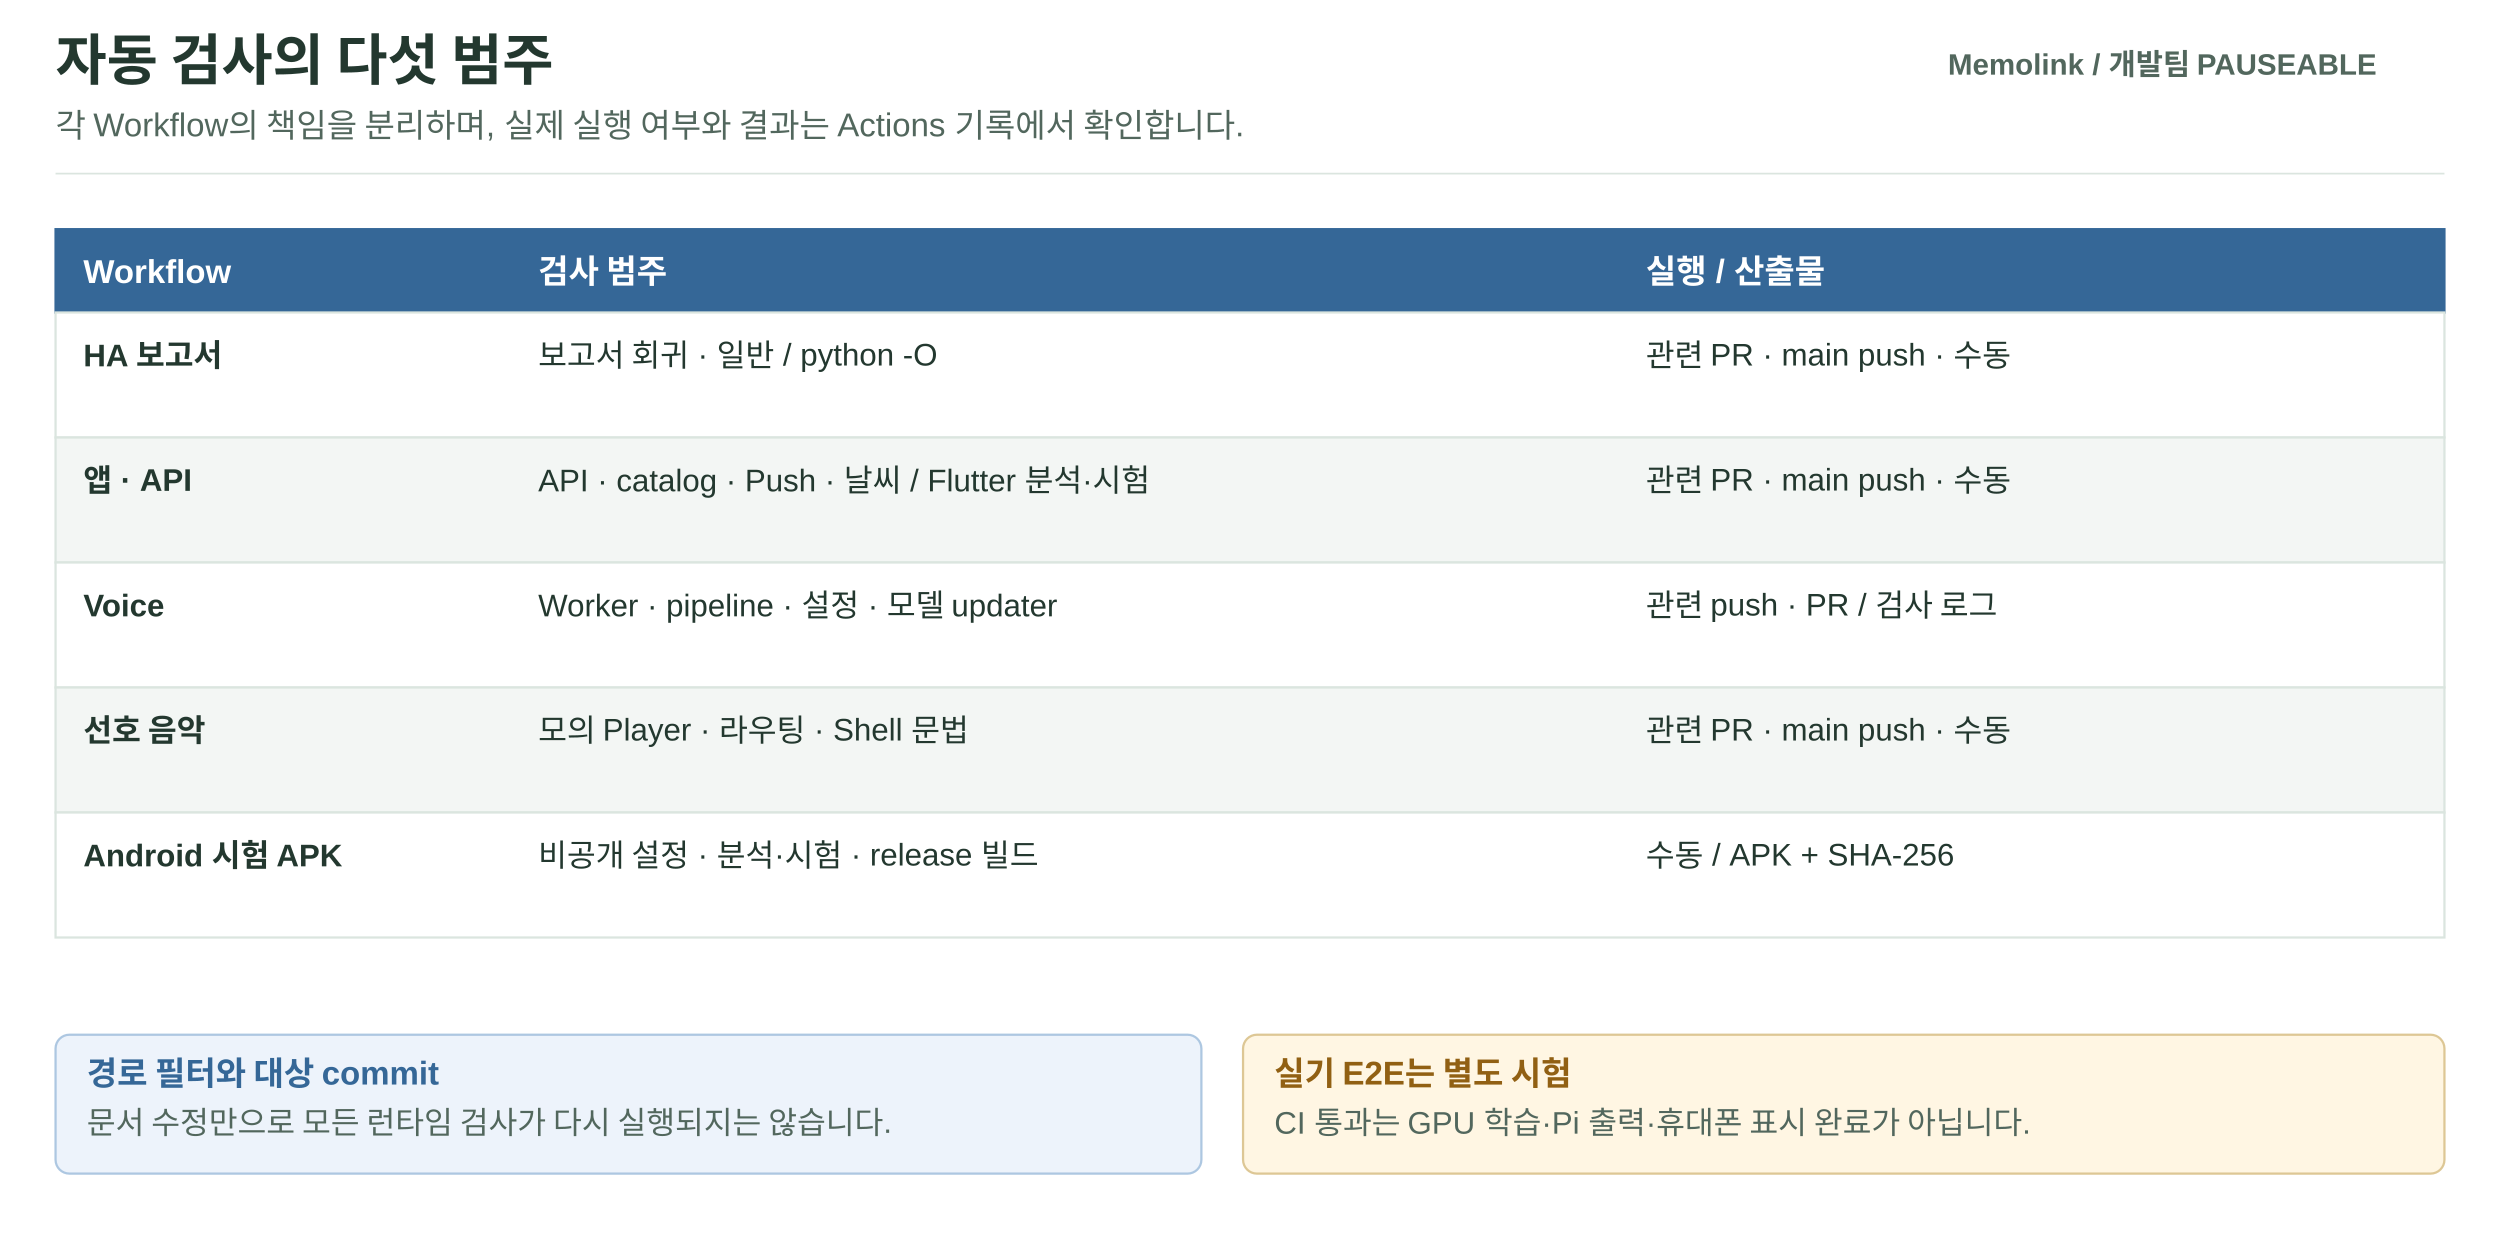
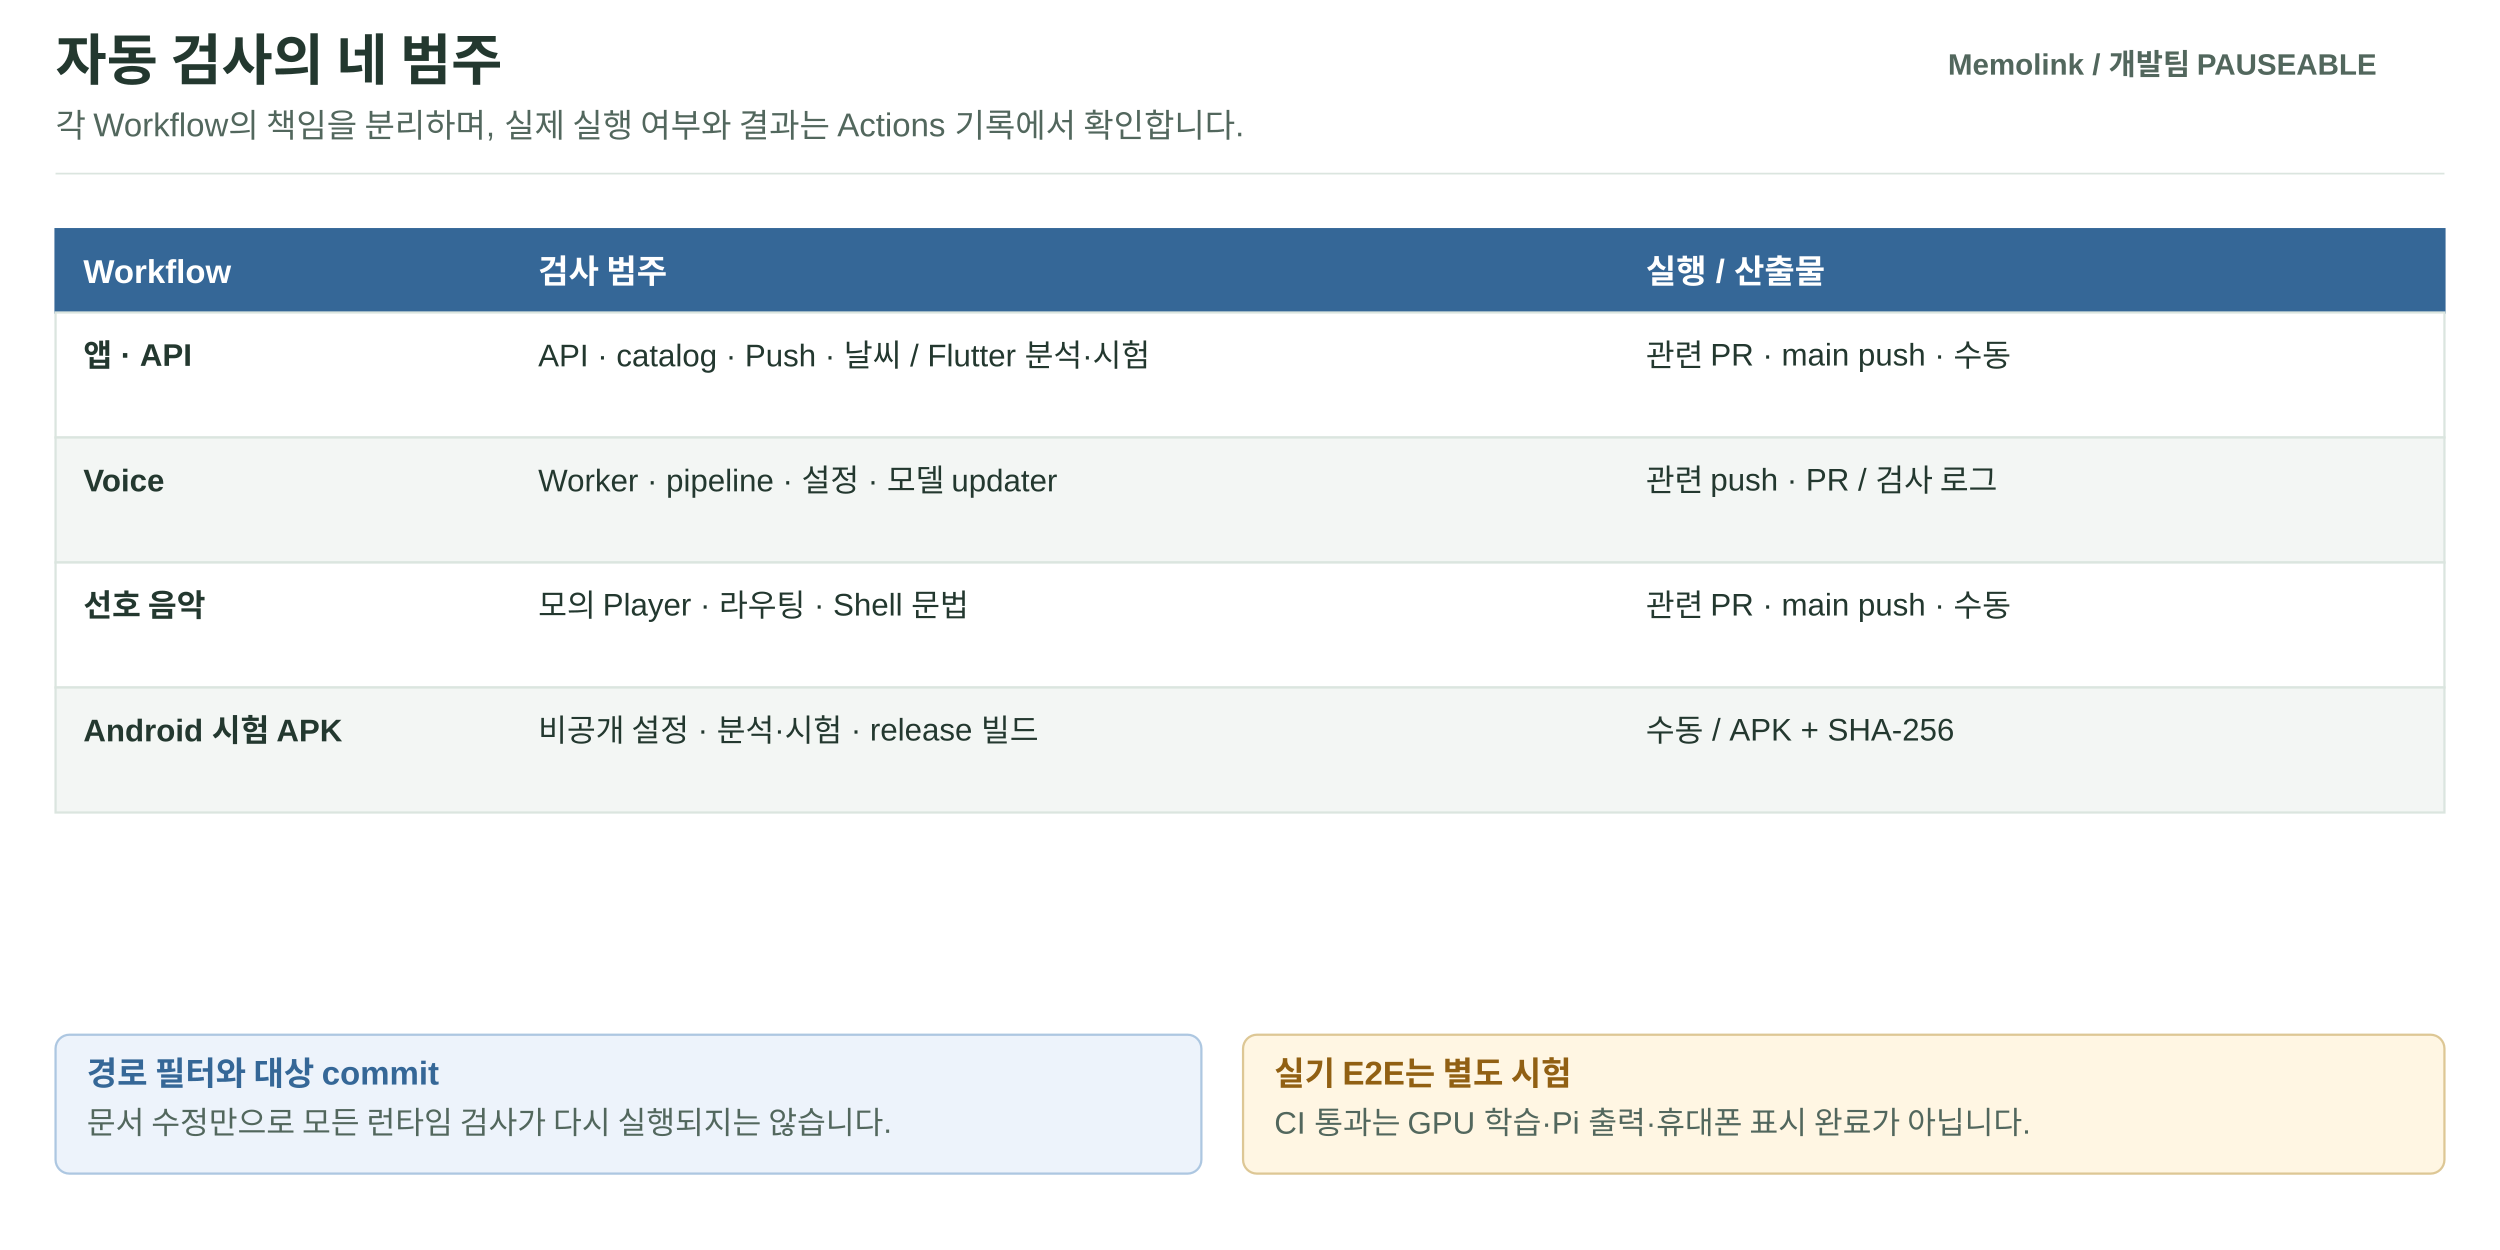
<svg xmlns="http://www.w3.org/2000/svg" width="1440" height="720" viewBox="0 0 1440 720" role="img" aria-labelledby="title desc">
  <defs>
    <marker id="arrow-green" markerWidth="8" markerHeight="8" refX="7" refY="4" orient="auto">
      <path d="M0 0L8 4L0 8Z" fill="#2c684d" />
    </marker>
    <marker id="arrow-blue" markerWidth="8" markerHeight="8" refX="7" refY="4" orient="auto">
      <path d="M0 0L8 4L0 8Z" fill="#356797" />
    </marker>
    <marker id="arrow-teal" markerWidth="8" markerHeight="8" refX="7" refY="4" orient="auto">
      <path d="M0 0L8 4L0 8Z" fill="#087b7d" />
    </marker>
    <marker id="arrow-amber" markerWidth="8" markerHeight="8" refX="7" refY="4" orient="auto">
      <path d="M0 0L8 4L0 8Z" fill="#916013" />
    </marker>
    <marker id="arrow-red" markerWidth="8" markerHeight="8" refX="7" refY="4" orient="auto">
      <path d="M0 0L8 4L0 8Z" fill="#9b4641" />
    </marker>
  </defs>
  <rect width="1440" height="720" fill="#fff" />
  <g font-family="'Malgun Gothic', 'Apple SD Gothic Neo', 'Noto Sans KR', Arial, sans-serif">
-     <text x="32" y="46" font-size="32" font-weight="700" fill="#23382f" data-max-width="1040">자동 검사의 다섯 범주</text>
+     <text x="32" y="46" font-size="32" font-weight="700" fill="#23382f" data-max-width="1040">자동 검사의 네 범주</text>
    <text x="1122" y="43" font-size="17" font-weight="700" fill="#52675d" data-max-width="286">Memolink / 개발팀 PAUSEABLE</text>
    <text x="32" y="79" font-size="19" font-weight="400" fill="#52675d" data-max-width="1376">각 Workflow의 책임을 분리하며, 실제 실행 여부와 결과는 Actions 기록에서 확인합니다.</text>
    <path d="M32 100H1408" stroke="#dbe5df" />
    <rect x="32" y="132" width="1376" height="48" rx="0" fill="#356797" stroke="#356797" stroke-width="1.3" />
    <text x="48" y="163" font-size="19" font-weight="700" fill="#fff" data-max-width="230">Workflow</text>
    <text x="310" y="163" font-size="19" font-weight="700" fill="#fff" data-max-width="606">검사 범주</text>
    <text x="948" y="163" font-size="19" font-weight="700" fill="#fff" data-max-width="444">실행 / 산출물</text>
    <rect x="32" y="180" width="1376" height="72" rx="0" fill="#fff" stroke="#dbe5df" stroke-width="1.3" />
-     <text x="48" y="211" font-size="18" font-weight="700" fill="#23382f" data-max-width="230">HA 보고서</text>
-     <text x="310" y="211" font-size="18" font-weight="400" fill="#23382f" data-max-width="606">보고서 회귀 · 일반 / python -O</text>
+     <text x="48" y="211" font-size="18" font-weight="700" fill="#23382f" data-max-width="230">앱 · API</text>
+     <text x="310" y="211" font-size="18" font-weight="400" fill="#23382f" data-max-width="606">API · catalog · Push · 날씨 / Flutter 분석·시험</text>
    <text x="948" y="211" font-size="18" font-weight="400" fill="#23382f" data-max-width="444">관련 PR · main push · 수동</text>
    <rect x="32" y="252" width="1376" height="72" rx="0" fill="#f3f6f4" stroke="#dbe5df" stroke-width="1.3" />
-     <text x="48" y="283" font-size="18" font-weight="700" fill="#23382f" data-max-width="230">앱 · API</text>
-     <text x="310" y="283" font-size="18" font-weight="400" fill="#23382f" data-max-width="606">API · catalog · Push · 날씨 / Flutter 분석·시험</text>
-     <text x="948" y="283" font-size="18" font-weight="400" fill="#23382f" data-max-width="444">관련 PR · main push · 수동</text>
+     <text x="48" y="283" font-size="18" font-weight="700" fill="#23382f" data-max-width="230">Voice</text>
+     <text x="310" y="283" font-size="18" font-weight="400" fill="#23382f" data-max-width="606">Worker · pipeline · 설정 · 모델 updater</text>
+     <text x="948" y="283" font-size="18" font-weight="400" fill="#23382f" data-max-width="444">관련 push · PR / 검사 로그</text>
    <rect x="32" y="324" width="1376" height="72" rx="0" fill="#fff" stroke="#dbe5df" stroke-width="1.3" />
-     <text x="48" y="355" font-size="18" font-weight="700" fill="#23382f" data-max-width="230">Voice</text>
-     <text x="310" y="355" font-size="18" font-weight="400" fill="#23382f" data-max-width="606">Worker · pipeline · 설정 · 모델 updater</text>
-     <text x="948" y="355" font-size="18" font-weight="400" fill="#23382f" data-max-width="444">관련 push · PR / 검사 로그</text>
+     <text x="48" y="355" font-size="18" font-weight="700" fill="#23382f" data-max-width="230">선호 음악</text>
+     <text x="310" y="355" font-size="18" font-weight="400" fill="#23382f" data-max-width="606">모의 Player · 라우팅 · Shell 문법</text>
+     <text x="948" y="355" font-size="18" font-weight="400" fill="#23382f" data-max-width="444">관련 PR · main push · 수동</text>
    <rect x="32" y="396" width="1376" height="72" rx="0" fill="#f3f6f4" stroke="#dbe5df" stroke-width="1.3" />
-     <text x="48" y="427" font-size="18" font-weight="700" fill="#23382f" data-max-width="230">선호 음악</text>
-     <text x="310" y="427" font-size="18" font-weight="400" fill="#23382f" data-max-width="606">모의 Player · 라우팅 · Shell 문법</text>
-     <text x="948" y="427" font-size="18" font-weight="400" fill="#23382f" data-max-width="444">관련 PR · main push · 수동</text>
-     <rect x="32" y="468" width="1376" height="72" rx="0" fill="#fff" stroke="#dbe5df" stroke-width="1.3" />
-     <text x="48" y="499" font-size="18" font-weight="700" fill="#23382f" data-max-width="230">Android 시험 APK</text>
-     <text x="310" y="499" font-size="18" font-weight="400" fill="#23382f" data-max-width="606">비공개 설정 · 분석·시험 · release 빌드</text>
-     <text x="948" y="499" font-size="18" font-weight="400" fill="#23382f" data-max-width="444">수동 / APK + SHA-256</text>
+     <text x="48" y="427" font-size="18" font-weight="700" fill="#23382f" data-max-width="230">Android 시험 APK</text>
+     <text x="310" y="427" font-size="18" font-weight="400" fill="#23382f" data-max-width="606">비공개 설정 · 분석·시험 · release 빌드</text>
+     <text x="948" y="427" font-size="18" font-weight="400" fill="#23382f" data-max-width="444">수동 / APK + SHA-256</text>
    <rect x="32" y="596" width="660" height="80" rx="8" fill="#edf3fb" stroke="#adc7e1" stroke-width="1.3" />
    <text x="50" y="625" font-size="19" font-weight="700" fill="#356797" data-max-width="624">경로 필터와 대상 commit</text>
    <text x="50" y="653" font-size="18" font-weight="400" fill="#52675d" data-max-width="624">문서 수정만으로 모든 런타임 검사가 다시 실행되지는 않습니다.</text>
    <rect x="716" y="596" width="692" height="80" rx="8" fill="#fff6e3" stroke="#ddc795" stroke-width="1.3" />
    <text x="734" y="625" font-size="19" font-weight="700" fill="#916013" data-max-width="656">실기 E2E는 별도 시험</text>
    <text x="734" y="653" font-size="18" font-weight="400" fill="#52675d" data-max-width="656">CI 통과는 GPU 학습·Pi 출력·휴대폰 표시 완료가 아닙니다.</text>
  </g>
</svg>
